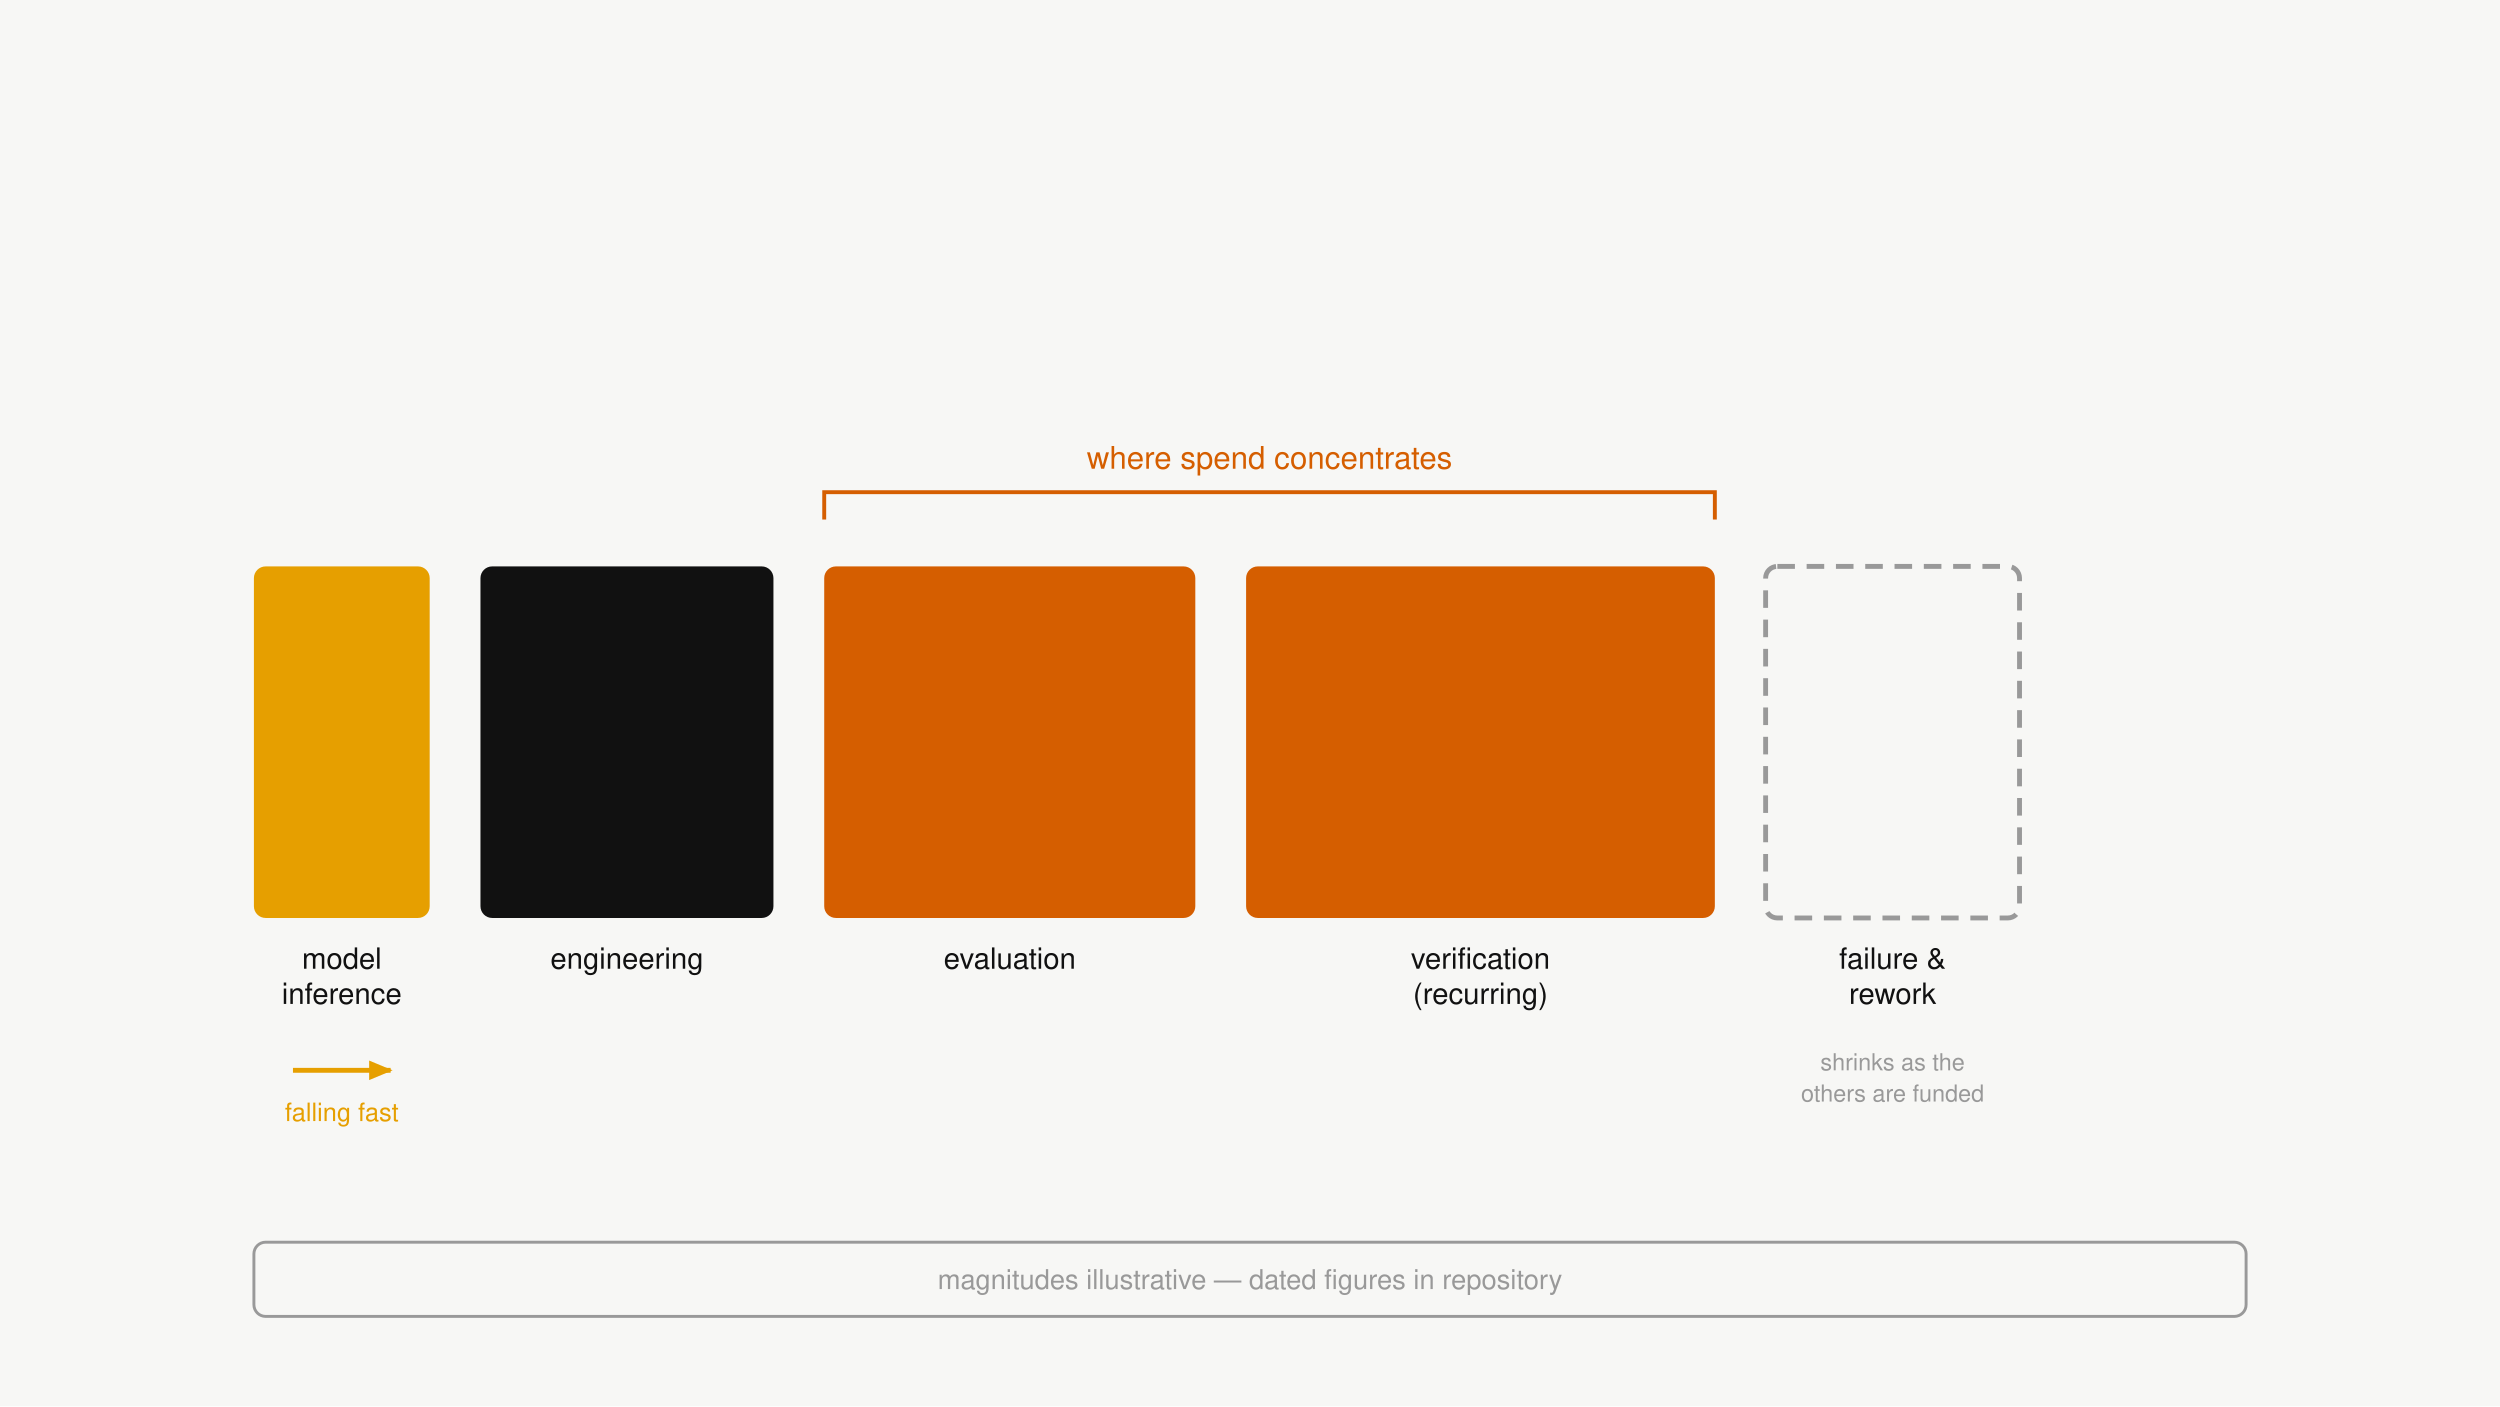
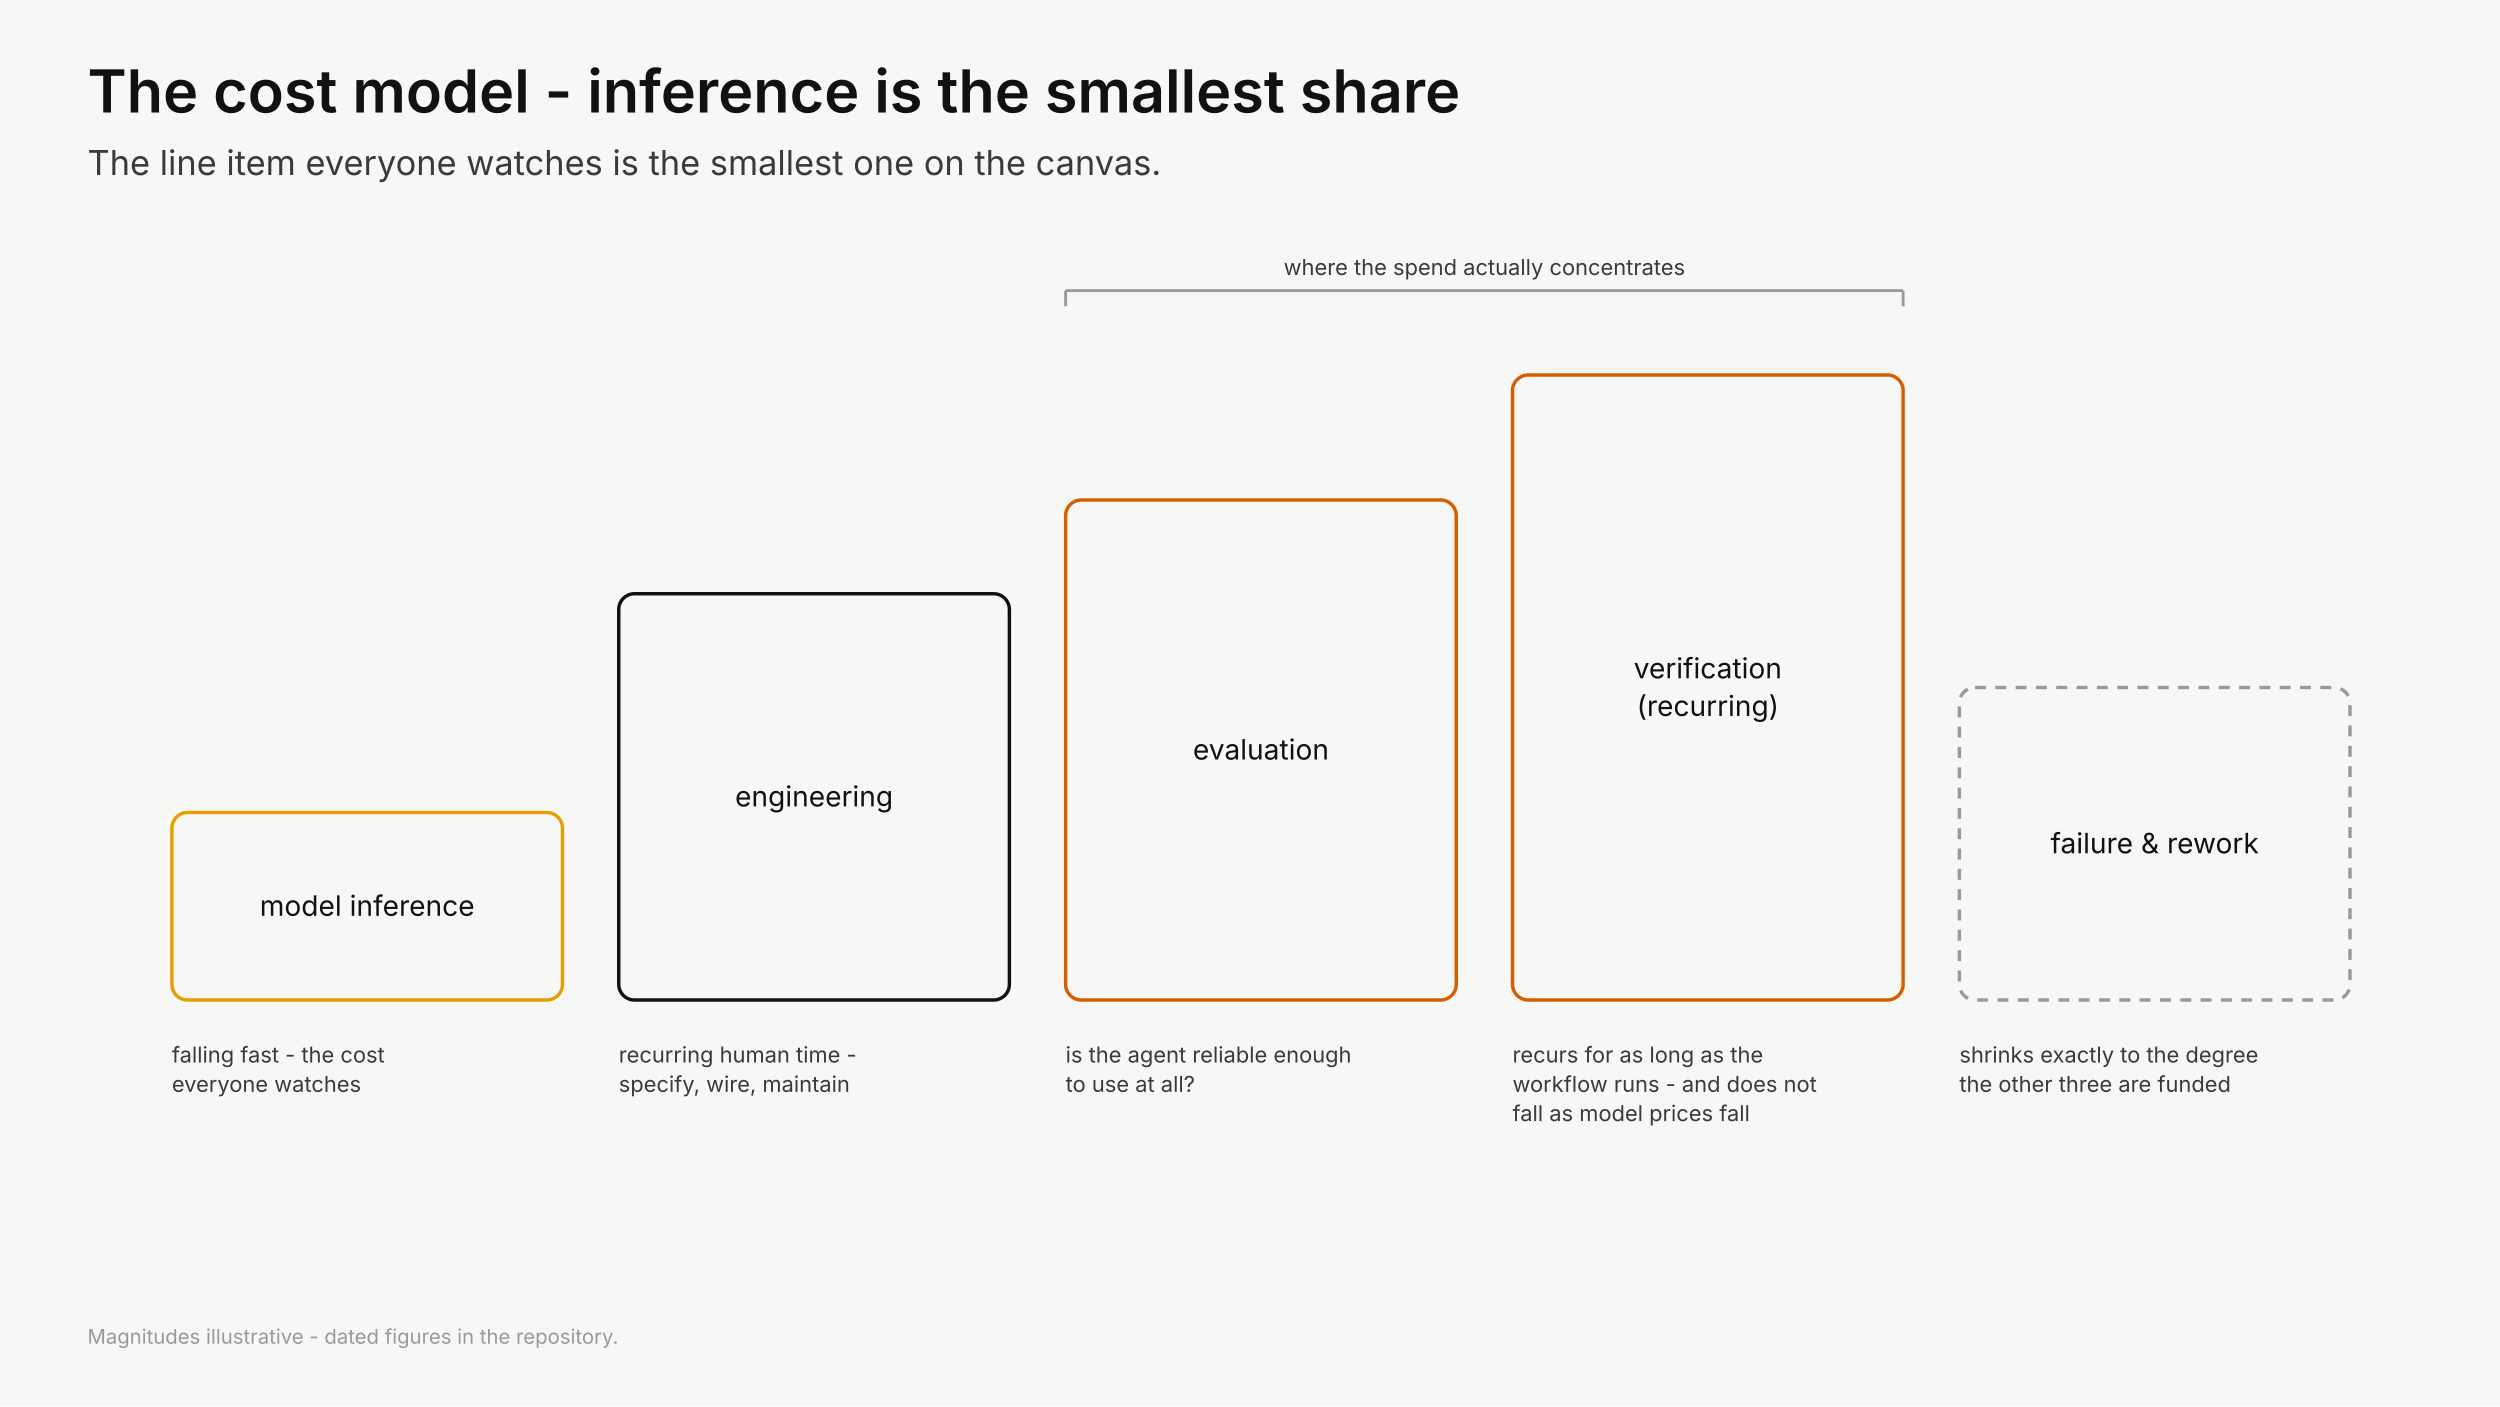
- <svg xmlns="http://www.w3.org/2000/svg" width="1280" height="720" viewBox="0 0 1280 720" font-family="Helvetica, Arial, sans-serif">
+ <svg xmlns="http://www.w3.org/2000/svg" width="1600" height="900" viewBox="0 0 1600 900" role="img">
  <defs>
-     <marker id="ahO" markerWidth="12" markerHeight="10" refX="11" refY="5" orient="auto" markerUnits="userSpaceOnUse">
-       <path d="M0,0 L12,5 L0,10 Z" fill="#E69F00" />
+     <marker id="ah162" viewBox="0 0 10 10" refX="9" refY="5" markerWidth="6.5" markerHeight="6.5" orient="auto-start-reverse">
+       <path d="M0,0 L10,5 L0,10 z" fill="#111111" />
    </marker>
  </defs>
-   <rect width="1280" height="720" fill="#F7F7F5" />
-   <path d="M422,266 v-14 h456 v14" fill="none" stroke="#D55E00" stroke-width="2" />
-   <text x="650" y="240" font-size="16" fill="#D55E00" text-anchor="middle">where spend concentrates</text>
-   <rect x="130" y="290" width="90" height="180" rx="6" fill="#E69F00" />
-   <rect x="246" y="290" width="150" height="180" rx="6" fill="#111111" />
-   <rect x="422" y="290" width="190" height="180" rx="6" fill="#D55E00" />
-   <rect x="638" y="290" width="240" height="180" rx="6" fill="#D55E00" />
-   <rect x="904" y="290" width="130" height="180" rx="6" fill="none" stroke="#999999" stroke-width="2.5" stroke-dasharray="9 6" />
-   <text x="175" y="496" font-size="15" fill="#111111" text-anchor="middle">model</text>
-   <text x="175" y="514" font-size="15" fill="#111111" text-anchor="middle">inference</text>
-   <text x="321" y="496" font-size="15" fill="#111111" text-anchor="middle">engineering</text>
-   <text x="517" y="496" font-size="15" fill="#111111" text-anchor="middle">evaluation</text>
-   <text x="758" y="496" font-size="15" fill="#111111" text-anchor="middle">verification</text>
-   <text x="758" y="514" font-size="15" fill="#111111" text-anchor="middle">(recurring)</text>
-   <text x="969" y="496" font-size="15" fill="#111111" text-anchor="middle">failure &amp;</text>
-   <text x="969" y="514" font-size="15" fill="#111111" text-anchor="middle">rework</text>
-   <line x1="150" y1="548" x2="200" y2="548" stroke="#E69F00" stroke-width="2.5" marker-end="url(#ahO)" />
-   <text x="175" y="574" font-size="13" fill="#E69F00" text-anchor="middle">falling fast</text>
-   <text x="969" y="548" font-size="12" fill="#999999" text-anchor="middle">shrinks as the</text>
-   <text x="969" y="564" font-size="12" fill="#999999" text-anchor="middle">others are funded</text>
-   <rect x="130" y="636" width="1020" height="38" rx="6" fill="none" stroke="#999999" stroke-width="1.5" />
-   <text x="640" y="660" font-size="14" fill="#999999" text-anchor="middle">magnitudes illustrative — dated figures in repository</text>
+   <rect width="1600" height="900" fill="#F7F7F5" />
+   <text x="56.0" y="72.0" font-family="Inter, 'Helvetica Neue', Helvetica, Arial, sans-serif" font-size="38" fill="#111111" font-weight="600" text-anchor="start">The cost model - inference is the smallest share</text>
+   <text x="56.0" y="112.0" font-family="Inter, 'Helvetica Neue', Helvetica, Arial, sans-serif" font-size="22" fill="#3A3A3A" font-weight="400" text-anchor="start">The line item everyone watches is the smallest one on the canvas.</text>
+   <rect x="110.0" y="520.0" width="250.0" height="120.0" rx="10" fill="none" stroke="#E69F00" stroke-width="2.2" />
+   <text x="235.0" y="586.1" font-family="Inter, 'Helvetica Neue', Helvetica, Arial, sans-serif" font-size="18" fill="#111111" font-weight="400" text-anchor="middle">model inference</text>
+   <text x="110.0" y="680.0" font-family="Inter, 'Helvetica Neue', Helvetica, Arial, sans-serif" font-size="14" fill="#3A3A3A" font-weight="400" text-anchor="start">falling fast - the cost</text>
+   <text x="110.0" y="698.8" font-family="Inter, 'Helvetica Neue', Helvetica, Arial, sans-serif" font-size="14" fill="#3A3A3A" font-weight="400" text-anchor="start">everyone watches</text>
+   <rect x="396.0" y="380.0" width="250.0" height="260.0" rx="10" fill="none" stroke="#111111" stroke-width="2.2" />
+   <text x="521.0" y="516.1" font-family="Inter, 'Helvetica Neue', Helvetica, Arial, sans-serif" font-size="18" fill="#111111" font-weight="400" text-anchor="middle">engineering</text>
+   <text x="396.0" y="680.0" font-family="Inter, 'Helvetica Neue', Helvetica, Arial, sans-serif" font-size="14" fill="#3A3A3A" font-weight="400" text-anchor="start">recurring human time -</text>
+   <text x="396.0" y="698.8" font-family="Inter, 'Helvetica Neue', Helvetica, Arial, sans-serif" font-size="14" fill="#3A3A3A" font-weight="400" text-anchor="start">specify, wire, maintain</text>
+   <rect x="682.0" y="320.0" width="250.0" height="320.0" rx="10" fill="none" stroke="#D55E00" stroke-width="2.2" />
+   <text x="807.0" y="486.1" font-family="Inter, 'Helvetica Neue', Helvetica, Arial, sans-serif" font-size="18" fill="#111111" font-weight="400" text-anchor="middle">evaluation</text>
+   <text x="682.0" y="680.0" font-family="Inter, 'Helvetica Neue', Helvetica, Arial, sans-serif" font-size="14" fill="#3A3A3A" font-weight="400" text-anchor="start">is the agent reliable enough</text>
+   <text x="682.0" y="698.8" font-family="Inter, 'Helvetica Neue', Helvetica, Arial, sans-serif" font-size="14" fill="#3A3A3A" font-weight="400" text-anchor="start">to use at all?</text>
+   <rect x="968.0" y="240.0" width="250.0" height="400.0" rx="10" fill="none" stroke="#D55E00" stroke-width="2.2" />
+   <text x="1093.0" y="434.1" font-family="Inter, 'Helvetica Neue', Helvetica, Arial, sans-serif" font-size="18" fill="#111111" font-weight="400" text-anchor="middle">verification</text>
+   <text x="1093.0" y="458.2" font-family="Inter, 'Helvetica Neue', Helvetica, Arial, sans-serif" font-size="18" fill="#111111" font-weight="400" text-anchor="middle">(recurring)</text>
+   <text x="968.0" y="680.0" font-family="Inter, 'Helvetica Neue', Helvetica, Arial, sans-serif" font-size="14" fill="#3A3A3A" font-weight="400" text-anchor="start">recurs for as long as the</text>
+   <text x="968.0" y="698.8" font-family="Inter, 'Helvetica Neue', Helvetica, Arial, sans-serif" font-size="14" fill="#3A3A3A" font-weight="400" text-anchor="start">workflow runs - and does not</text>
+   <text x="968.0" y="717.5" font-family="Inter, 'Helvetica Neue', Helvetica, Arial, sans-serif" font-size="14" fill="#3A3A3A" font-weight="400" text-anchor="start">fall as model prices fall</text>
+   <rect x="1254.0" y="440.0" width="250.0" height="200.0" rx="10" fill="none" stroke="#999999" stroke-width="2.2" stroke-dasharray="7 6" />
+   <text x="1379.0" y="546.1" font-family="Inter, 'Helvetica Neue', Helvetica, Arial, sans-serif" font-size="18" fill="#111111" font-weight="400" text-anchor="middle">failure &amp; rework</text>
+   <text x="1254.0" y="680.0" font-family="Inter, 'Helvetica Neue', Helvetica, Arial, sans-serif" font-size="14" fill="#3A3A3A" font-weight="400" text-anchor="start">shrinks exactly to the degree</text>
+   <text x="1254.0" y="698.8" font-family="Inter, 'Helvetica Neue', Helvetica, Arial, sans-serif" font-size="14" fill="#3A3A3A" font-weight="400" text-anchor="start">the other three are funded</text>
+   <path d="M682,196 v-10 M682,186 H1218 M1218,186 v10" fill="none" stroke="#999999" stroke-width="1.8" />
+   <text x="950.0" y="176.0" font-family="Inter, 'Helvetica Neue', Helvetica, Arial, sans-serif" font-size="14" fill="#3A3A3A" font-weight="400" text-anchor="middle">where the spend actually concentrates</text>
+   <text x="56.0" y="860.0" font-family="Inter, 'Helvetica Neue', Helvetica, Arial, sans-serif" font-size="13" fill="#999999" font-weight="400" text-anchor="start">Magnitudes illustrative - dated figures in the repository.</text>
</svg>
